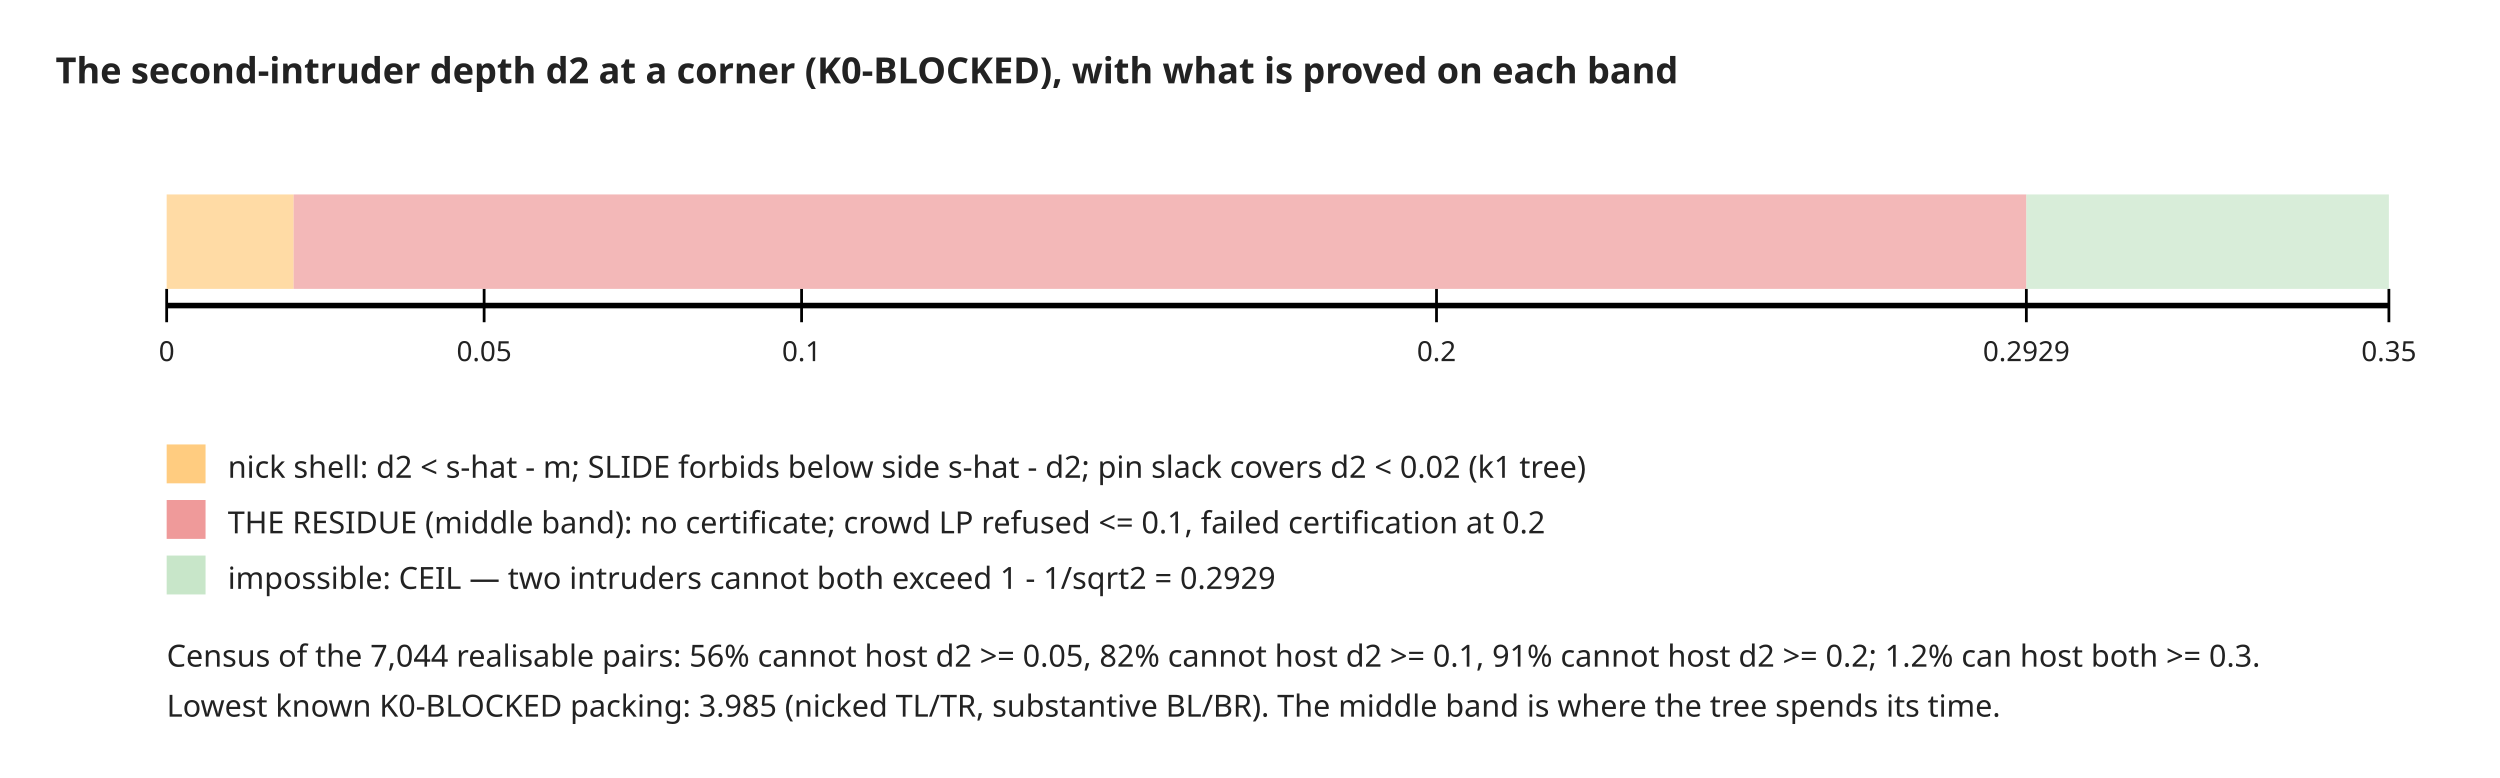
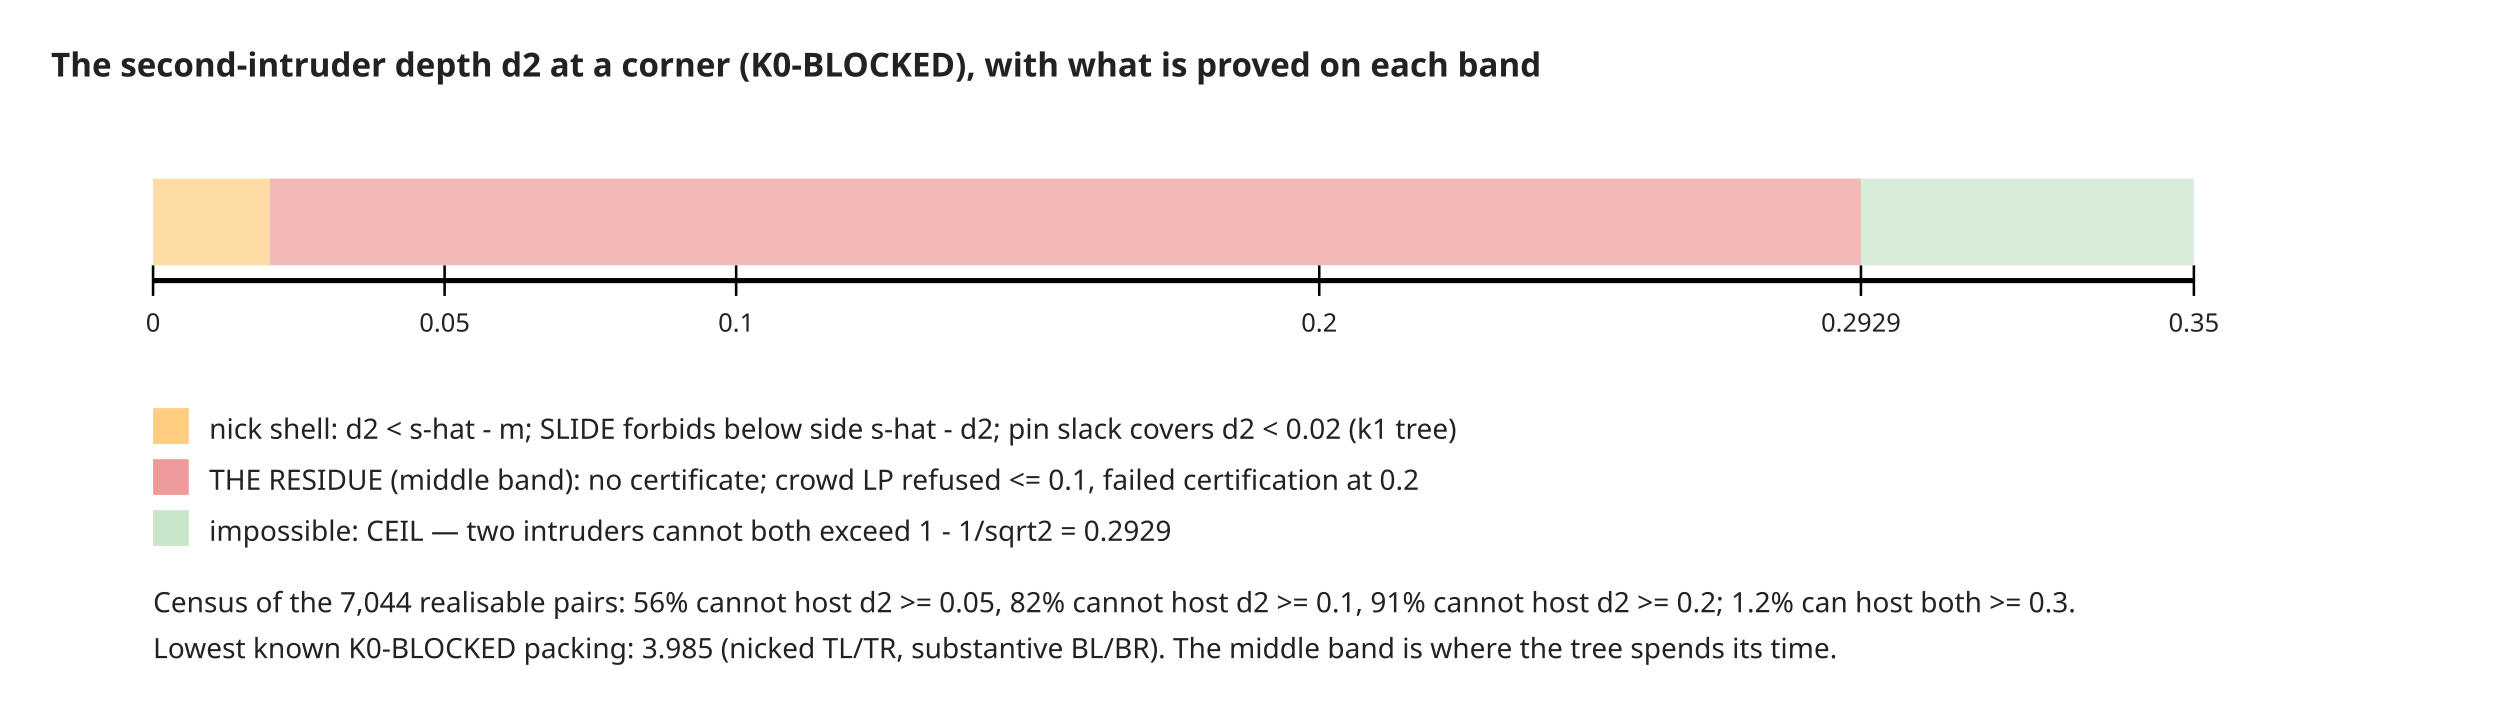
- <svg xmlns="http://www.w3.org/2000/svg" width="900" height="280" font-family="Segoe UI, sans-serif" style="background:#fff">
+ <svg xmlns="http://www.w3.org/2000/svg" width="980" height="280" font-family="Segoe UI, sans-serif" style="background:#fff">
  <text x="20" y="30" font-size="13" fill="#222" text-anchor="start" font-weight="bold">The second-intruder depth d2 at a corner (K0-BLOCKED), with what is proved on each band</text>
  <line x1="60" y1="110" x2="860" y2="110" stroke="#000" stroke-width="2" />
  <line x1="60.0" y1="104" x2="60.0" y2="116" stroke="#000" />
  <text x="60.0" y="130" font-size="10" fill="#222" text-anchor="middle">0</text>
  <line x1="174.286" y1="104" x2="174.286" y2="116" stroke="#000" />
  <text x="174.286" y="130" font-size="10" fill="#222" text-anchor="middle">0.05</text>
  <line x1="288.571" y1="104" x2="288.571" y2="116" stroke="#000" />
  <text x="288.571" y="130" font-size="10" fill="#222" text-anchor="middle">0.1</text>
  <line x1="517.143" y1="104" x2="517.143" y2="116" stroke="#000" />
  <text x="517.143" y="130" font-size="10" fill="#222" text-anchor="middle">0.2</text>
  <line x1="729.486" y1="104" x2="729.486" y2="116" stroke="#000" />
  <text x="729.486" y="130" font-size="10" fill="#222" text-anchor="middle">0.2929</text>
  <line x1="860.0" y1="104" x2="860.0" y2="116" stroke="#000" />
  <text x="860.0" y="130" font-size="10" fill="#222" text-anchor="middle">0.35</text>
  <rect x="60.0" y="70" width="45.714" height="34" fill="#ffcc80" fill-opacity="0.7" />
  <rect x="105.714" y="70" width="623.771" height="34" fill="#ef9a9a" fill-opacity="0.7" />
  <rect x="729.486" y="70" width="130.514" height="34" fill="#c8e6c9" fill-opacity="0.7" />
  <rect x="60" y="160" width="14" height="14" fill="#ffcc80" />
  <text x="82" y="172" font-size="11" fill="#222" text-anchor="start">nick shell: d2 &lt; s-hat - m; SLIDE forbids below side s-hat - d2; pin slack covers d2 &lt; 0.02 (k1 tree)</text>
  <rect x="60" y="180" width="14" height="14" fill="#ef9a9a" />
  <text x="82" y="192" font-size="11" fill="#222" text-anchor="start">THE RESIDUE (middle band): no certificate; crowd LP refused &lt;= 0.1, failed certification at 0.2</text>
  <rect x="60" y="200" width="14" height="14" fill="#c8e6c9" />
  <text x="82" y="212" font-size="11" fill="#222" text-anchor="start">impossible: CEIL — two intruders cannot both exceed 1 - 1/sqrt2 = 0.2929</text>
  <text x="60" y="240" font-size="11" fill="#222" text-anchor="start">Census of the 7,044 realisable pairs: 56% cannot host d2 &gt;= 0.05, 82% cannot host d2 &gt;= 0.1, 91% cannot host d2 &gt;= 0.2; 1.2% can host both &gt;= 0.3.</text>
  <text x="60" y="258" font-size="11" fill="#222" text-anchor="start">Lowest known K0-BLOCKED packing: 3.985 (nicked TL/TR, substantive BL/BR). The middle band is where the tree spends its time.</text>
</svg>
